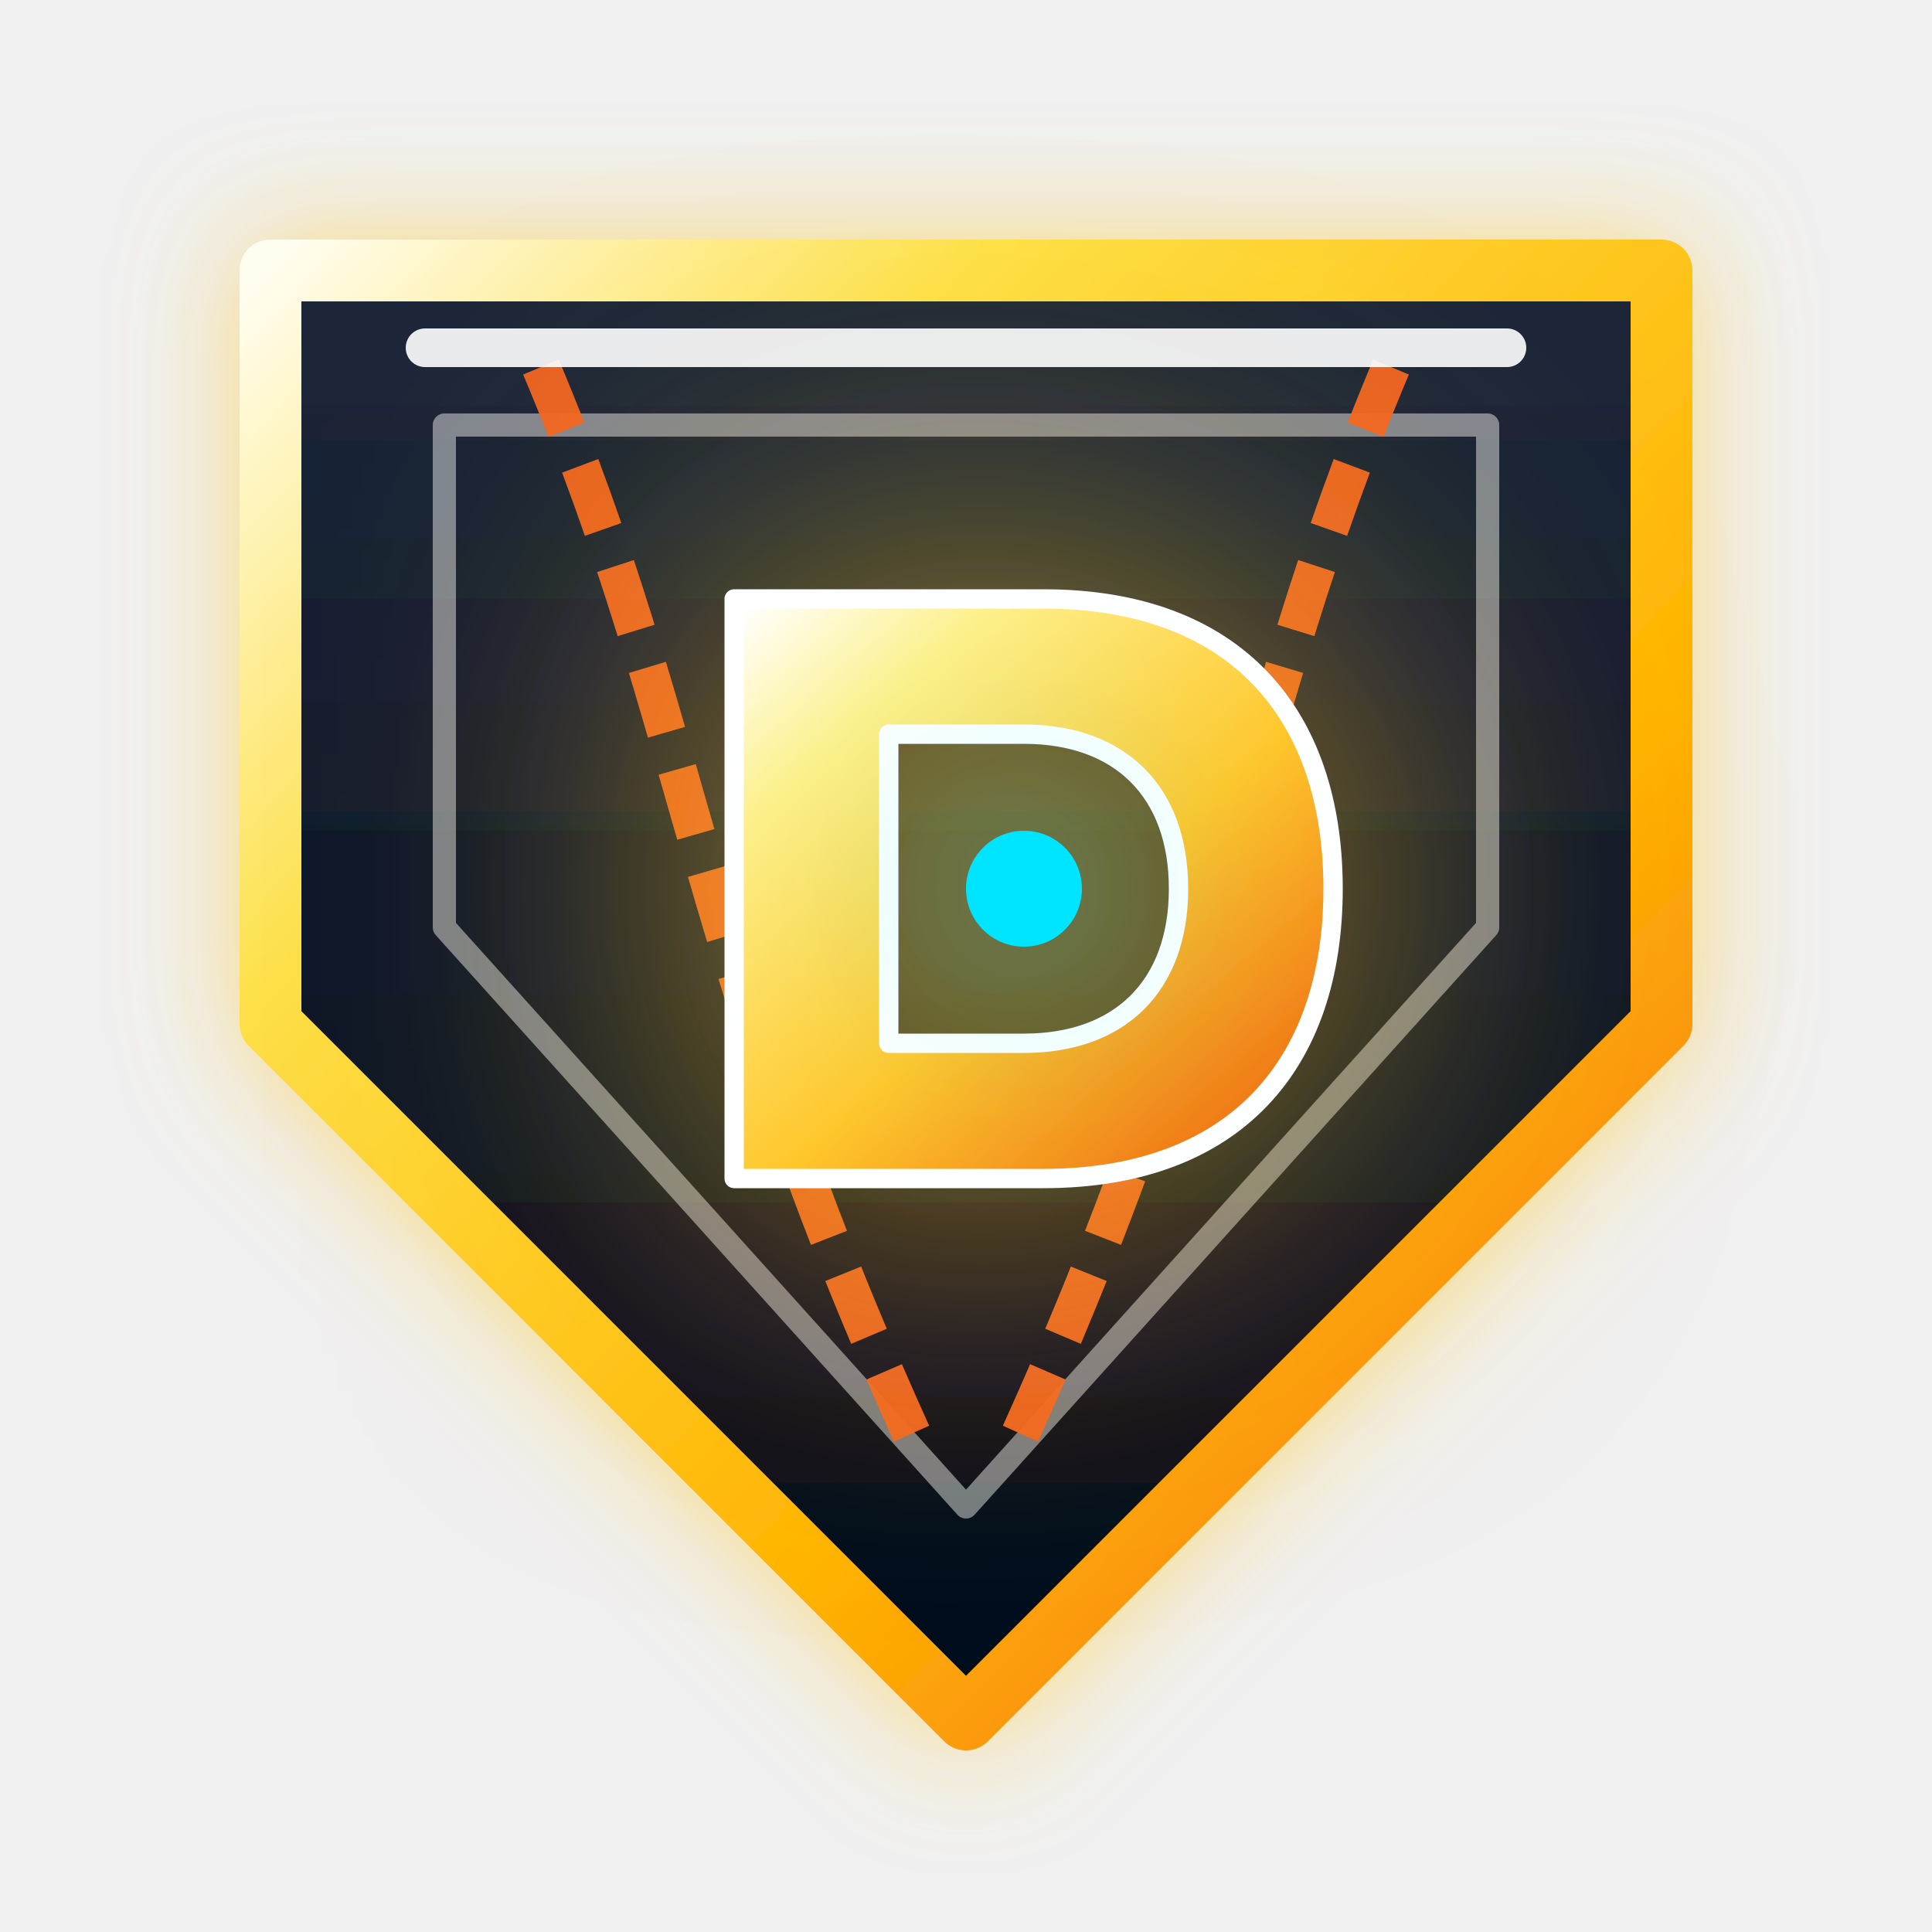
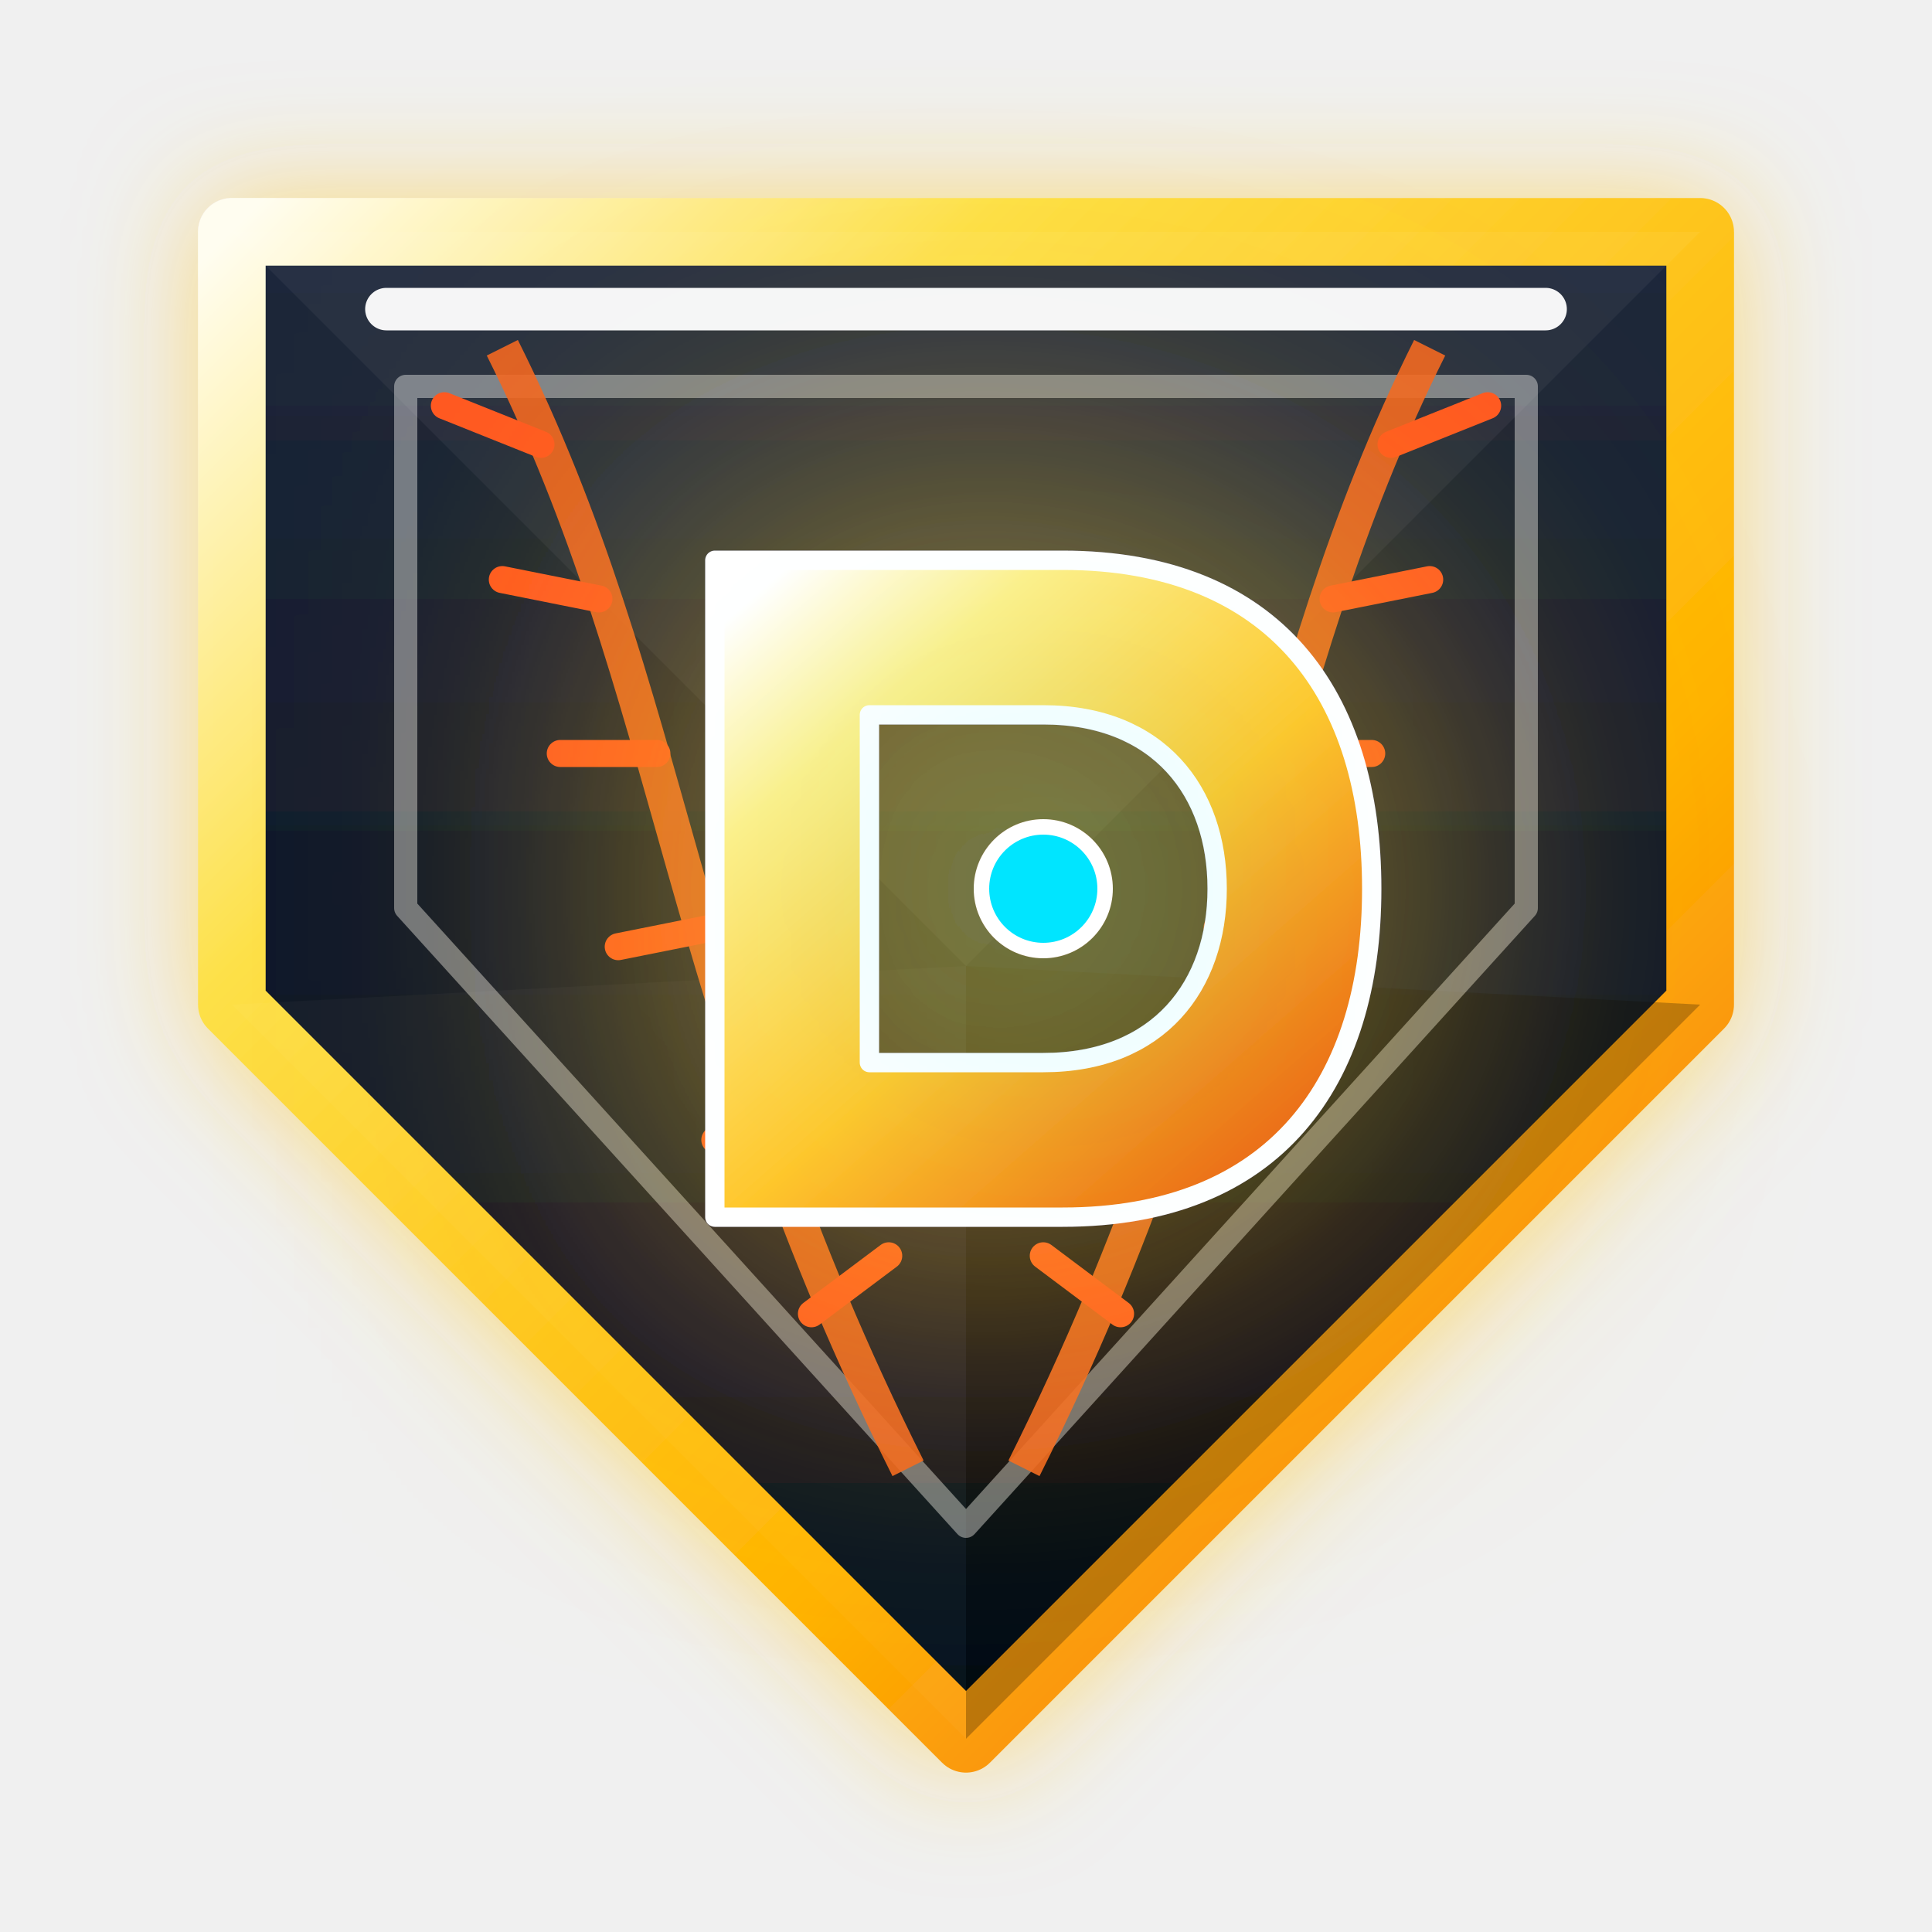
<svg xmlns="http://www.w3.org/2000/svg" viewBox="0 0 100 100" width="100%" height="100%">
  <defs>
    <linearGradient id="plateObsidianBase" x1="50" y1="12" x2="50" y2="92" gradientUnits="userSpaceOnUse">
      <stop offset="0%" stop-color="#1E293B" />
      <stop offset="45%" stop-color="#0F172A" />
      <stop offset="100%" stop-color="#020617" />
    </linearGradient>
    <linearGradient id="plateGoldBorder" x1="0%" y1="0%" x2="100%" y2="100%">
      <stop offset="0%" stop-color="#FFFDF0" />
      <stop offset="25%" stop-color="#FDE047" />
      <stop offset="65%" stop-color="#FFB300" />
      <stop offset="100%" stop-color="#F26522" />
    </linearGradient>
    <linearGradient id="monogramGold" x1="40" y1="30" x2="68" y2="62" gradientUnits="userSpaceOnUse">
      <stop offset="0%" stop-color="#FFFFFF" />
      <stop offset="20%" stop-color="#FEF08A" />
      <stop offset="55%" stop-color="#FFC72C" />
      <stop offset="100%" stop-color="#EA580C" />
    </linearGradient>
    <filter id="plateGoldDrop" x="-30%" y="-30%" width="160%" height="160%">
      <feDropShadow dx="0" dy="0" stdDeviation="3" flood-color="#FFC72C" flood-opacity="0.55" />
    </filter>
  </defs>
-   <polygon points="50,89 14,53 14,14 86,14 86,53" fill="url(#plateObsidianBase)" stroke="url(#plateGoldBorder)" stroke-width="3.2" stroke-linejoin="round" filter="url(#plateGoldDrop)" />
-   <polygon points="50,78 23,48 23,22 77,22 77,48" fill="none" stroke="rgba(255,255,255,0.45)" stroke-width="1.2" stroke-linejoin="round" />
-   <path d="M 28 19 C 36 38, 36 50, 48 76" stroke="#F26522" stroke-width="2" stroke-dasharray="3.5 2" fill="none" opacity="0.95" />
-   <path d="M 72 19 C 64 38, 64 50, 52 76" stroke="#F26522" stroke-width="2" stroke-dasharray="3.5 2" fill="none" opacity="0.95" />
-   <path d="M 38 31 L 54 31 C 64 31, 69 37, 69 46 C 69 55, 64 61, 54 61 L 38 61 Z M 46 38 L 46 54 L 53 54 C 58 54, 61 51, 61 46 C 61 41, 58 38, 53 38 Z" fill="url(#monogramGold)" stroke="#FFFFFF" stroke-width="1" stroke-linejoin="round" filter="drop-shadow(0 0 10px rgba(255,199,44,0.85))" />
-   <circle cx="53" cy="46" r="3" fill="#00E5FF" filter="drop-shadow(0 0 6px #00E5FF)" />
-   <line x1="22" y1="18" x2="78" y2="18" stroke="#FFFFFF" stroke-width="2" stroke-linecap="round" opacity="0.9" />
+   <polygon points="50,90 12,52 12,12 88,12 88,52" fill="url(#plateObsidianBase)" stroke="url(#plateGoldBorder)" stroke-width="3.5" stroke-linejoin="round" filter="url(#plateGoldDrop)" />
+   <polygon points="50,90 50,50 12,52" fill="rgba(255,255,255,0.03)" />
+   <polygon points="50,90 50,50 88,52" fill="rgba(0,0,0,0.25)" />
+   <polygon points="50,50 12,12 88,12" fill="rgba(255,255,255,0.05)" />
+   <polygon points="50,79 21,47 21,20 79,20 79,47" fill="none" stroke="rgba(255,255,255,0.4)" stroke-width="1.2" stroke-linejoin="round" />
+   <path d="M 26 18 C 35 36, 35 52, 47 76" stroke="#F26522" stroke-width="1.8" fill="none" opacity="0.9" />
+   <path d="M 74 18 C 65 36, 65 52, 53 76" stroke="#F26522" stroke-width="1.8" fill="none" opacity="0.9" />
+   <line x1="23" y1="21" x2="28" y2="23" stroke="#FF5722" stroke-width="1.4" stroke-linecap="round" />
+   <line x1="26" y1="30" x2="31" y2="31" stroke="#FF5722" stroke-width="1.4" stroke-linecap="round" />
+   <line x1="29" y1="39" x2="34" y2="39" stroke="#FF5722" stroke-width="1.4" stroke-linecap="round" />
+   <line x1="32" y1="49" x2="37" y2="48" stroke="#FF5722" stroke-width="1.4" stroke-linecap="round" />
+   <line x1="37" y1="59" x2="41" y2="57" stroke="#FF5722" stroke-width="1.4" stroke-linecap="round" />
+   <line x1="42" y1="68" x2="46" y2="65" stroke="#FF5722" stroke-width="1.4" stroke-linecap="round" />
+   <line x1="77" y1="21" x2="72" y2="23" stroke="#FF5722" stroke-width="1.4" stroke-linecap="round" />
+   <line x1="74" y1="30" x2="69" y2="31" stroke="#FF5722" stroke-width="1.4" stroke-linecap="round" />
+   <line x1="71" y1="39" x2="66" y2="39" stroke="#FF5722" stroke-width="1.4" stroke-linecap="round" />
+   <line x1="68" y1="49" x2="63" y2="48" stroke="#FF5722" stroke-width="1.4" stroke-linecap="round" />
+   <line x1="63" y1="59" x2="59" y2="57" stroke="#FF5722" stroke-width="1.4" stroke-linecap="round" />
+   <line x1="58" y1="68" x2="54" y2="65" stroke="#FF5722" stroke-width="1.4" stroke-linecap="round" />
+   <path d="M 37 29 L 55 29 C 66 29, 71 36, 71 46 C 71 56, 66 63, 55 63 L 37 63 Z M 45 37 L 45 55 L 54 55 C 60 55, 63 51, 63 46 C 63 41, 60 37, 54 37 Z" fill="url(#monogramGold)" stroke="#FFFFFF" stroke-width="1" stroke-linejoin="round" filter="drop-shadow(0 0 12px rgba(255,199,44,0.9))" />
+   <circle cx="54" cy="46" r="3.2" fill="#00E5FF" stroke="#FFFFFF" stroke-width="0.8" filter="drop-shadow(0 0 8px #00E5FF)" />
+   <line x1="20" y1="16" x2="80" y2="16" stroke="#FFFFFF" stroke-width="2.2" stroke-linecap="round" opacity="0.95" />
</svg>
